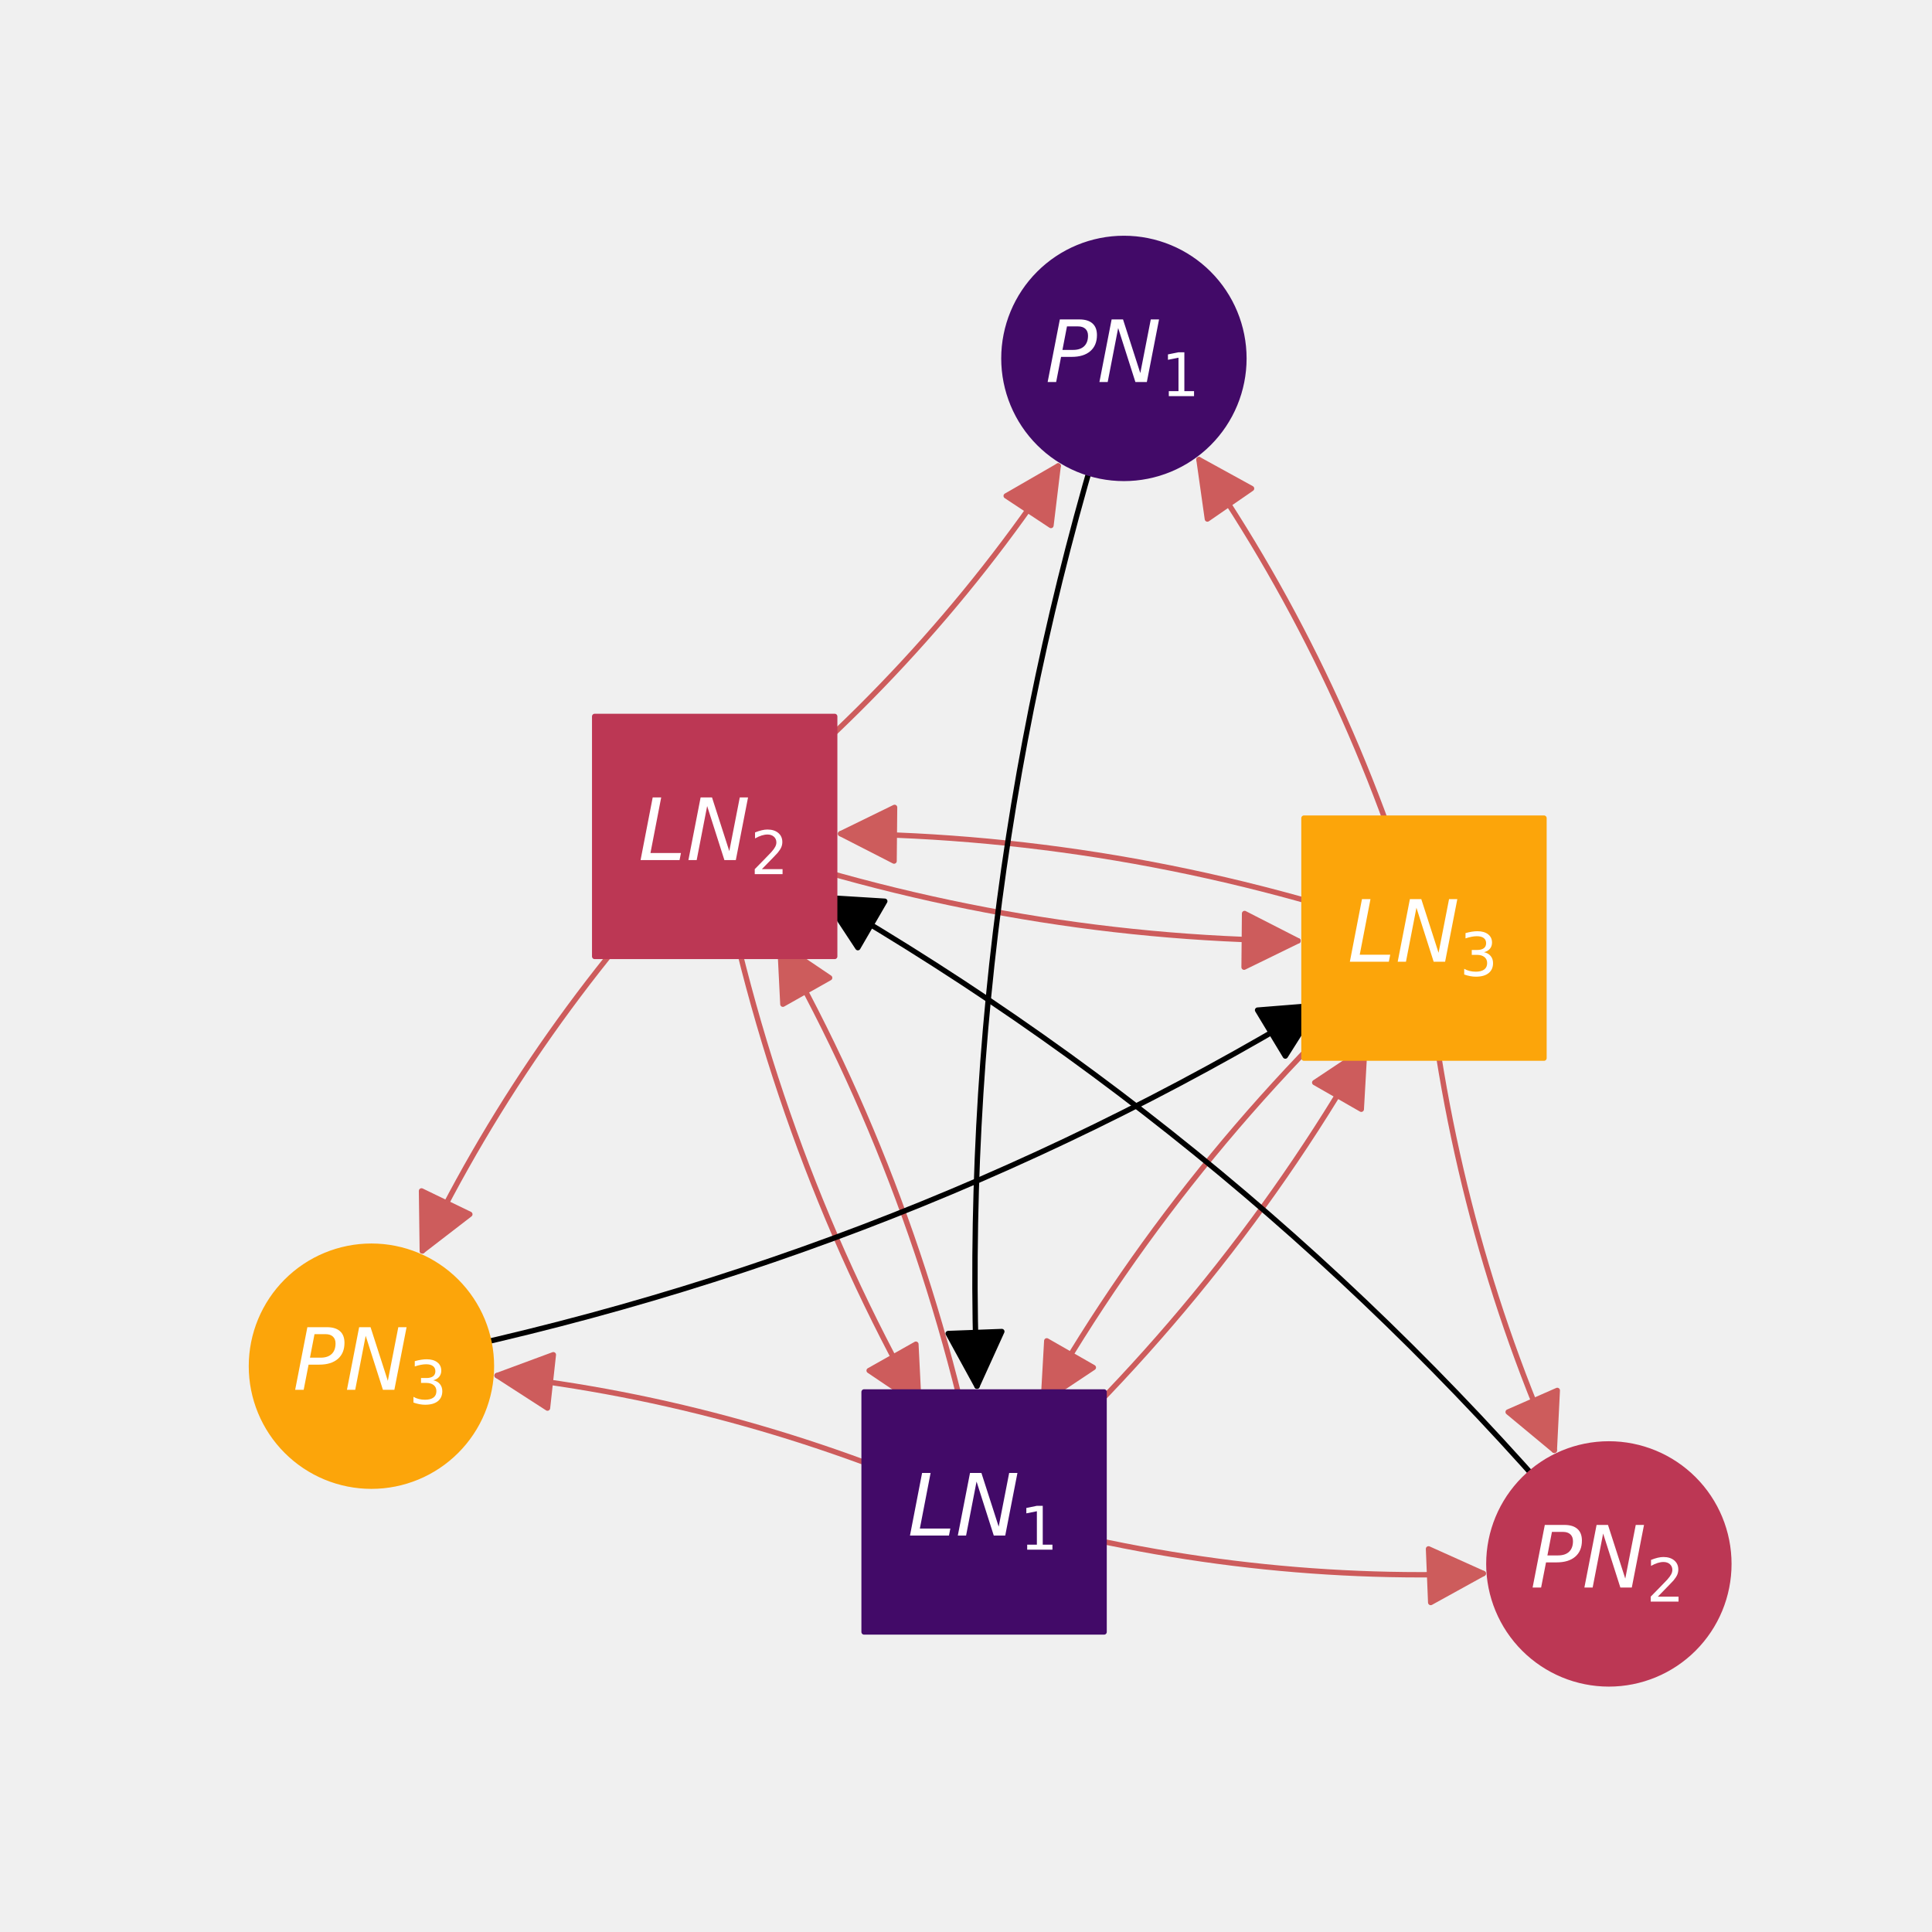
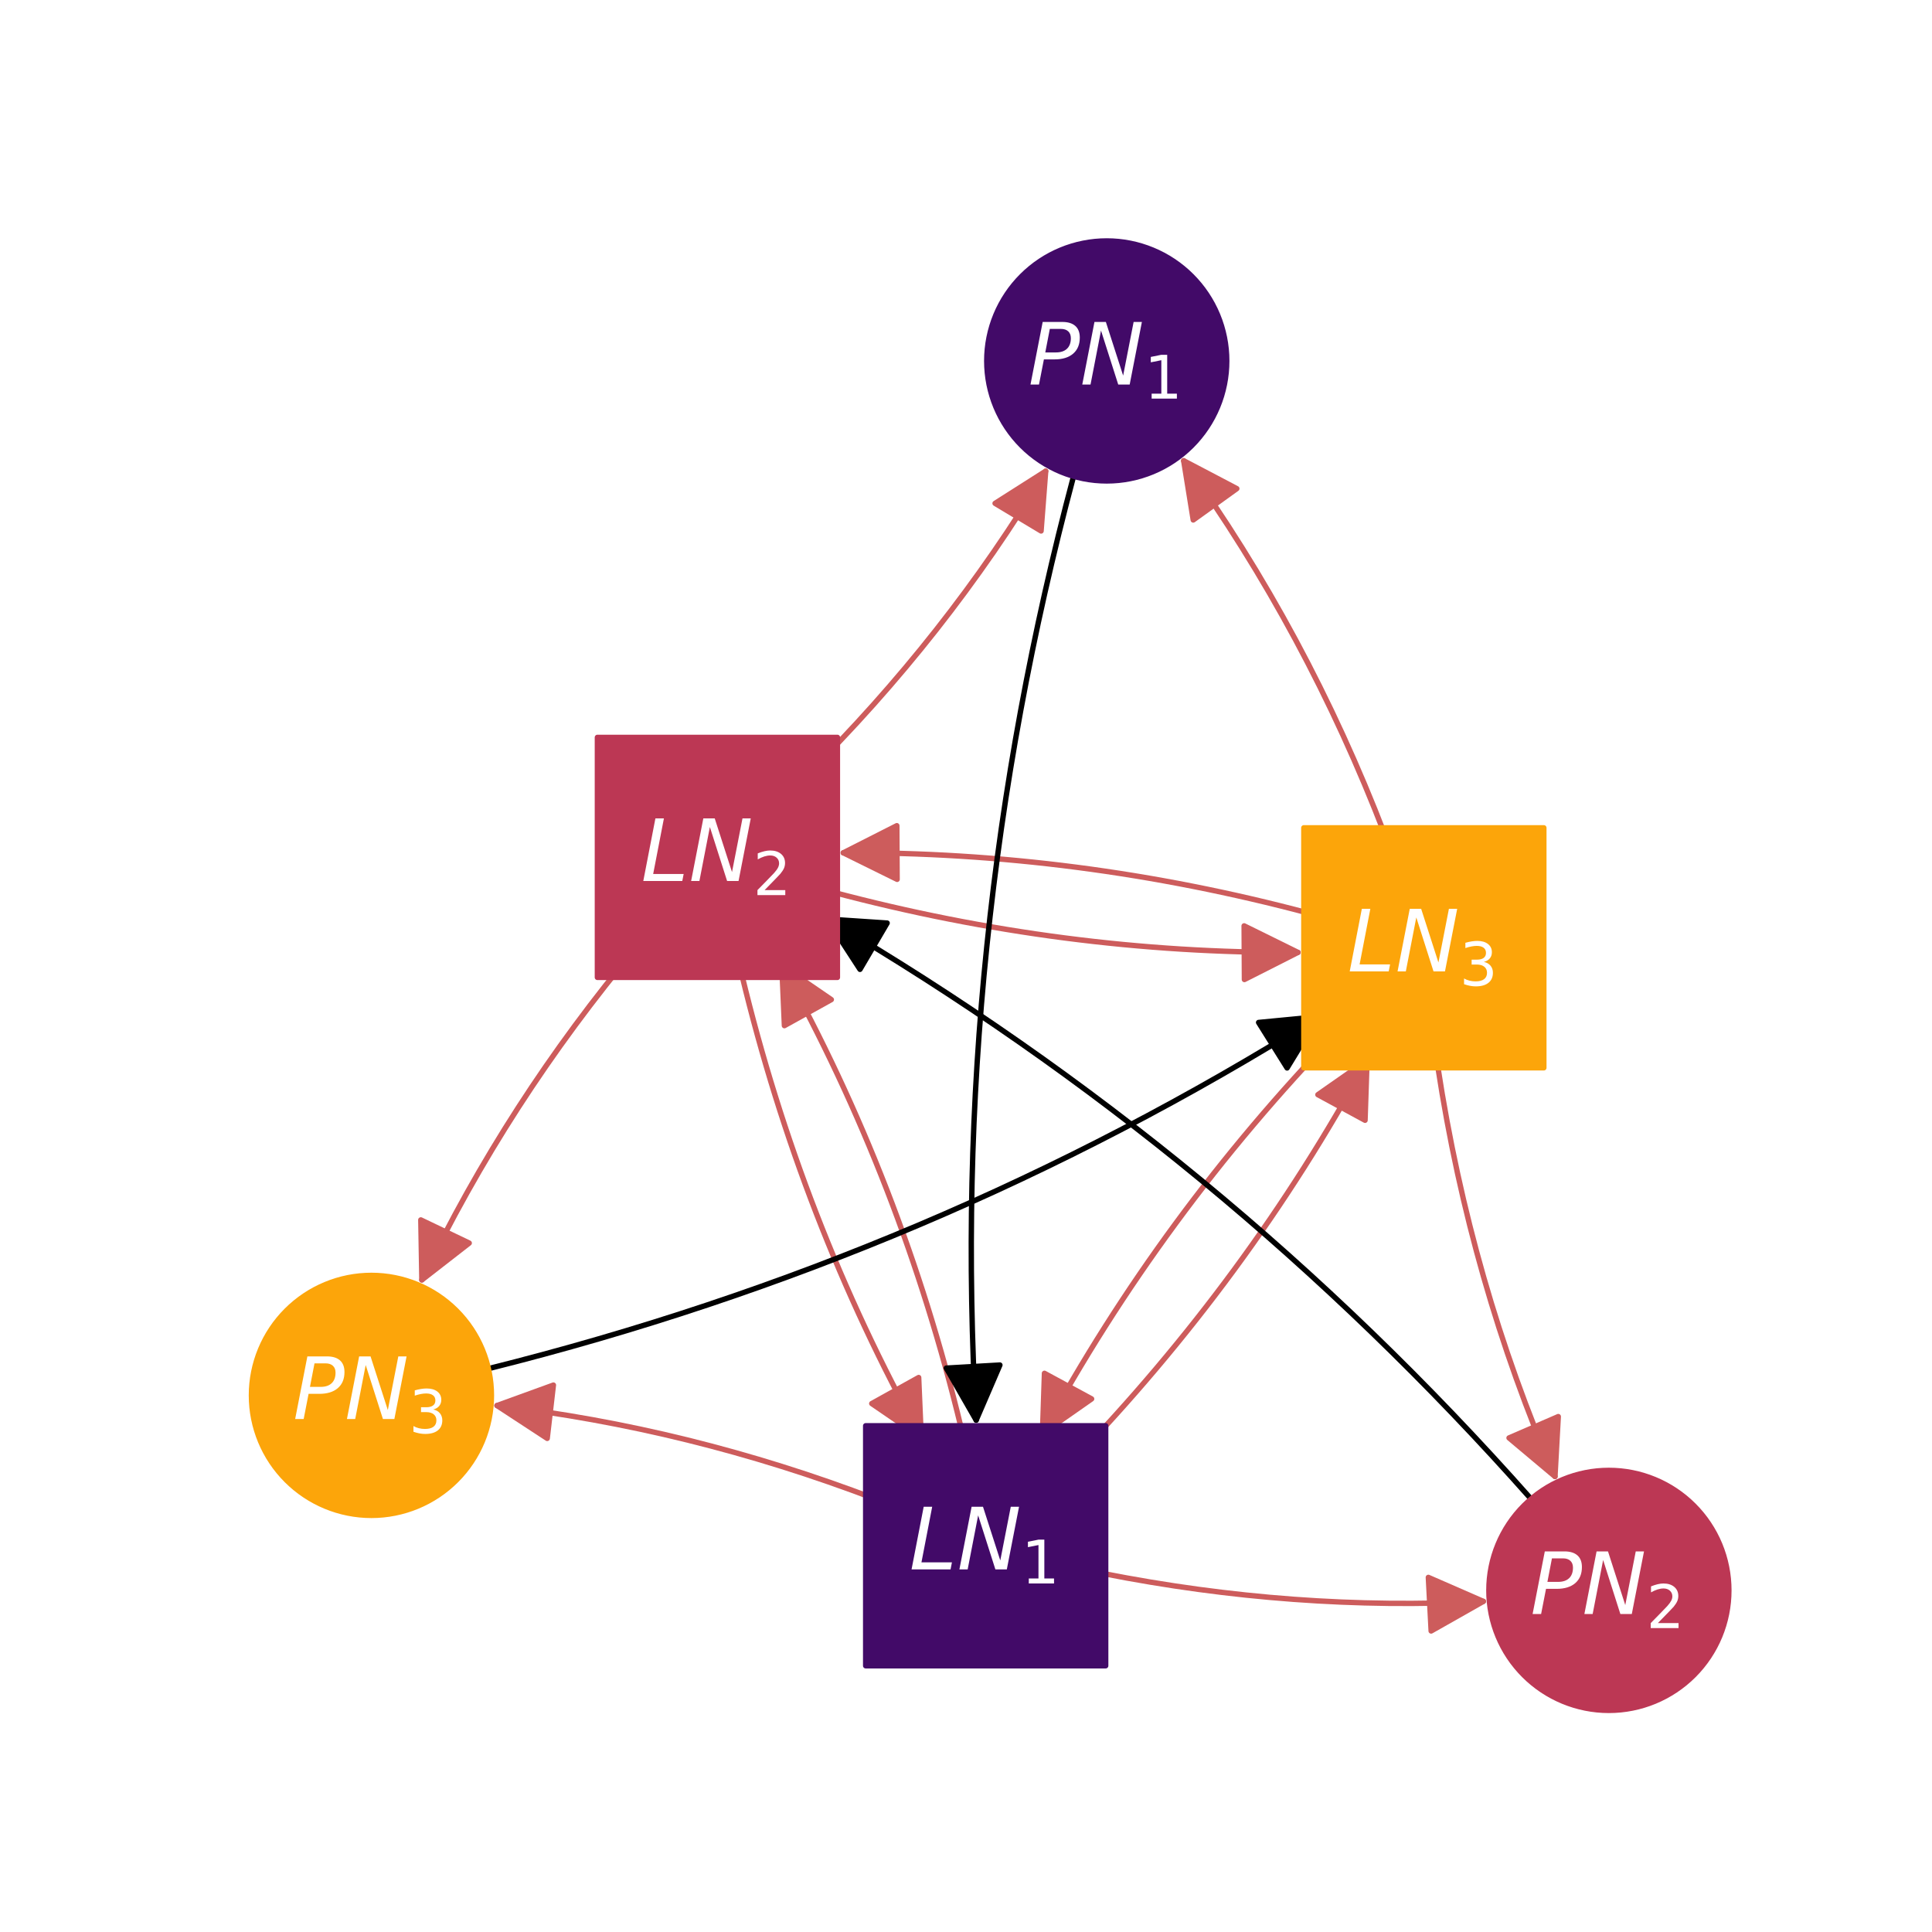
- <svg xmlns="http://www.w3.org/2000/svg" xmlns:xlink="http://www.w3.org/1999/xlink" height="360pt" version="1.1" viewBox="0 0 360 360" width="360pt">
+ <svg xmlns="http://www.w3.org/2000/svg" xmlns:xlink="http://www.w3.org/1999/xlink" width="360pt" height="360pt" viewBox="0 0 360 360" version="1.1">
  <defs>
-     <style type="text/css">*{stroke-linecap:butt;stroke-linejoin:round;}</style>
+     <style type="text/css">*{stroke-linejoin: round; stroke-linecap: butt}</style>
  </defs>
  <g id="figure_1">
    <g id="patch_1">
-       <path d="M 0 360  L 360 360  L 360 0  L 0 0  z " style="fill:none;" />
+       <path d="M 0 360  L 360 360  L 360 0  L 0 0  z " style="fill: #ffffff" />
    </g>
    <g id="axes_1">
      <g id="patch_2">
-         <path clip-path="url(#p214174131c)" d="M 183.37 281.73  Q 229.797 295.1 276.38 293.198  " style="fill:none;stroke:#cd5c5c;stroke-linecap:round;" />
-         <path clip-path="url(#p214174131c)" d="M 266.184 288.61  L 276.38 293.198  L 266.592 298.602  L 266.184 288.61  z " style="fill:#cd5c5c;stroke:#cd5c5c;stroke-linecap:round;" />
+         <path d="M 205.429 293.176  Q 241.152 300.232 276.399 298.396  " clip-path="url(#p8480ff51cb)" style="fill: none; stroke: #cd5c5c; stroke-linecap: round" />
+         <path d="M 266.152 293.923  L 276.399 298.396  L 266.672 303.909  z " clip-path="url(#p8480ff51cb)" style="fill: #cd5c5c; stroke: #cd5c5c; stroke-linecap: round" />
      </g>
      <g id="patch_3">
-         <path clip-path="url(#p214174131c)" d="M 183.37 281.73  Q 139.231 261.435 92.623 256.313  " style="fill:none;stroke:#cd5c5c;stroke-linecap:round;" />
-         <path clip-path="url(#p214174131c)" d="M 102.017 262.375  L 92.623 256.313  L 103.109 252.435  L 102.017 262.375  z " style="fill:#cd5c5c;stroke:#cd5c5c;stroke-linecap:round;" />
+         <path d="M 163.084 279.299  Q 128.388 266.059 92.61 261.903  " clip-path="url(#p8480ff51cb)" style="fill: none; stroke: #cd5c5c; stroke-linecap: round" />
+         <path d="M 101.966 268.024  L 92.61 261.903  L 103.12 258.09  z " clip-path="url(#p8480ff51cb)" style="fill: #cd5c5c; stroke: #cd5c5c; stroke-linecap: round" />
      </g>
      <g id="patch_4">
-         <path clip-path="url(#p214174131c)" d="M 183.37 281.73  Q 172.895 224.834 145.321 175.949  " style="fill:none;stroke:#cd5c5c;stroke-linecap:round;" />
-         <path clip-path="url(#p214174131c)" d="M 145.879 187.116  L 145.321 175.949  L 154.589 182.203  L 145.879 187.116  z " style="fill:#cd5c5c;stroke:#cd5c5c;stroke-linecap:round;" />
+         <path d="M 179.111 266.139  Q 168.049 220.244 145.681 179.945  " clip-path="url(#p8480ff51cb)" style="fill: none; stroke: #cd5c5c; stroke-linecap: round" />
+         <path d="M 146.162 191.115  L 145.681 179.945  L 154.905 186.262  z " clip-path="url(#p8480ff51cb)" style="fill: #cd5c5c; stroke: #cd5c5c; stroke-linecap: round" />
      </g>
      <g id="patch_5">
-         <path clip-path="url(#p214174131c)" d="M 183.37 281.73  Q 226.585 243.876 254.288 195.528  " style="fill:none;stroke:#cd5c5c;stroke-linecap:round;" />
-         <path clip-path="url(#p214174131c)" d="M 244.978 201.718  L 254.288 195.528  L 253.655 206.69  L 244.978 201.718  z " style="fill:#cd5c5c;stroke:#cd5c5c;stroke-linecap:round;" />
+         <path d="M 199.69 272.435  Q 232.641 238.296 254.733 197.573  " clip-path="url(#p8480ff51cb)" style="fill: none; stroke: #cd5c5c; stroke-linecap: round" />
+         <path d="M 245.569 203.978  L 254.733 197.573  L 254.359 208.747  z " clip-path="url(#p8480ff51cb)" style="fill: #cd5c5c; stroke: #cd5c5c; stroke-linecap: round" />
      </g>
      <g id="patch_6">
-         <path clip-path="url(#p214174131c)" d="M 133.172 155.858  Q 171.35 125.896 197.174 86.818  " style="fill:none;stroke:#cd5c5c;stroke-linecap:round;" />
-         <path clip-path="url(#p214174131c)" d="M 187.489 92.404  L 197.174 86.818  L 195.832 97.918  L 187.489 92.404  z " style="fill:#cd5c5c;stroke:#cd5c5c;stroke-linecap:round;" />
+         <path d="M 150.117 144.61  Q 176.381 118.552 194.852 87.792  " clip-path="url(#p8480ff51cb)" style="fill: none; stroke: #cd5c5c; stroke-linecap: round" />
+         <path d="M 185.418 93.791  L 194.852 87.792  L 193.991 98.939  z " clip-path="url(#p8480ff51cb)" style="fill: #cd5c5c; stroke: #cd5c5c; stroke-linecap: round" />
      </g>
      <g id="patch_7">
-         <path clip-path="url(#p214174131c)" d="M 133.172 155.858  Q 99.174 190.756 78.691 233.089  " style="fill:none;stroke:#cd5c5c;stroke-linecap:round;" />
-         <path clip-path="url(#p214174131c)" d="M 87.547 226.265  L 78.691 233.089  L 78.545 221.909  L 87.547 226.265  z " style="fill:#cd5c5c;stroke:#cd5c5c;stroke-linecap:round;" />
+         <path d="M 118.717 176.378  Q 94.446 205.383 78.606 238.492  " clip-path="url(#p8480ff51cb)" style="fill: none; stroke: #cd5c5c; stroke-linecap: round" />
+         <path d="M 87.432 231.629  L 78.606 238.492  L 78.412 227.313  z " clip-path="url(#p8480ff51cb)" style="fill: #cd5c5c; stroke: #cd5c5c; stroke-linecap: round" />
      </g>
      <g id="patch_8">
-         <path clip-path="url(#p214174131c)" d="M 133.172 155.858  Q 143.648 212.754 171.221 261.639  " style="fill:none;stroke:#cd5c5c;stroke-linecap:round;" />
-         <path clip-path="url(#p214174131c)" d="M 170.663 250.472  L 171.221 261.639  L 161.953 255.385  L 170.663 250.472  z " style="fill:#cd5c5c;stroke:#cd5c5c;stroke-linecap:round;" />
+         <path d="M 138.235 181.655  Q 149.297 227.55 171.664 267.849  " clip-path="url(#p8480ff51cb)" style="fill: none; stroke: #cd5c5c; stroke-linecap: round" />
+         <path d="M 171.183 256.679  L 171.664 267.849  L 162.44 261.532  z " clip-path="url(#p8480ff51cb)" style="fill: #cd5c5c; stroke: #cd5c5c; stroke-linecap: round" />
      </g>
      <g id="patch_9">
-         <path clip-path="url(#p214174131c)" d="M 133.172 155.858  Q 186.756 174.8 241.863 175.311  " style="fill:none;stroke:#cd5c5c;stroke-linecap:round;" />
-         <path clip-path="url(#p214174131c)" d="M 231.91 170.219  L 241.863 175.311  L 231.817 180.218  L 231.91 170.219  z " style="fill:#cd5c5c;stroke:#cd5c5c;stroke-linecap:round;" />
+         <path d="M 155.092 166.212  Q 198.28 177.702 241.851 177.466  " clip-path="url(#p8480ff51cb)" style="fill: none; stroke: #cd5c5c; stroke-linecap: round" />
+         <path d="M 231.824 172.52  L 241.851 177.466  L 231.878 182.52  z " clip-path="url(#p8480ff51cb)" style="fill: #cd5c5c; stroke: #cd5c5c; stroke-linecap: round" />
      </g>
      <g id="patch_10">
-         <path clip-path="url(#p214174131c)" d="M 265.336 174.807  Q 251.294 126.018 223.411 85.643  " style="fill:none;stroke:#cd5c5c;stroke-linecap:round;" />
-         <path clip-path="url(#p214174131c)" d="M 224.979 96.713  L 223.411 85.643  L 233.208 91.03  L 224.979 96.713  z " style="fill:#cd5c5c;stroke:#cd5c5c;stroke-linecap:round;" />
+         <path d="M 258.015 155.473  Q 243.511 117.751 220.562 85.851  " clip-path="url(#p8480ff51cb)" style="fill: none; stroke: #cd5c5c; stroke-linecap: round" />
+         <path d="M 222.343 96.889  L 220.562 85.851  L 230.461 91.049  z " clip-path="url(#p8480ff51cb)" style="fill: #cd5c5c; stroke: #cd5c5c; stroke-linecap: round" />
      </g>
      <g id="patch_11">
-         <path clip-path="url(#p214174131c)" d="M 265.336 174.807  Q 269.892 225.349 289.622 270.251  " style="fill:none;stroke:#cd5c5c;stroke-linecap:round;" />
-         <path clip-path="url(#p214174131c)" d="M 290.177 259.085  L 289.622 270.251  L 281.022 263.108  L 290.177 259.085  z " style="fill:#cd5c5c;stroke:#cd5c5c;stroke-linecap:round;" />
+         <path d="M 267.926 198.821  Q 274.066 238.923 289.75 275.123  " clip-path="url(#p8480ff51cb)" style="fill: none; stroke: #cd5c5c; stroke-linecap: round" />
+         <path d="M 290.363 263.959  L 289.75 275.123  L 281.187 267.935  z " clip-path="url(#p8480ff51cb)" style="fill: #cd5c5c; stroke: #cd5c5c; stroke-linecap: round" />
      </g>
      <g id="patch_12">
-         <path clip-path="url(#p214174131c)" d="M 265.336 174.807  Q 222.121 212.661 194.418 261.009  " style="fill:none;stroke:#cd5c5c;stroke-linecap:round;" />
-         <path clip-path="url(#p214174131c)" d="M 203.728 254.819  L 194.418 261.009  L 195.051 249.847  L 203.728 254.819  z " style="fill:#cd5c5c;stroke:#cd5c5c;stroke-linecap:round;" />
+         <path d="M 249.288 192.208  Q 216.337 226.347 194.245 267.07  " clip-path="url(#p8480ff51cb)" style="fill: none; stroke: #cd5c5c; stroke-linecap: round" />
+         <path d="M 203.408 260.665  L 194.245 267.07  L 194.618 255.896  z " clip-path="url(#p8480ff51cb)" style="fill: #cd5c5c; stroke: #cd5c5c; stroke-linecap: round" />
      </g>
      <g id="patch_13">
-         <path clip-path="url(#p214174131c)" d="M 265.336 174.807  Q 211.752 155.864 156.645 155.353  " style="fill:none;stroke:#cd5c5c;stroke-linecap:round;" />
-         <path clip-path="url(#p214174131c)" d="M 166.598 160.446  L 156.645 155.353  L 166.691 150.446  L 166.598 160.446  z " style="fill:#cd5c5c;stroke:#cd5c5c;stroke-linecap:round;" />
+         <path d="M 243.896 170.162  Q 200.709 158.672 157.138 158.909  " clip-path="url(#p8480ff51cb)" style="fill: none; stroke: #cd5c5c; stroke-linecap: round" />
+         <path d="M 167.165 163.854  L 157.138 158.909  L 167.11 153.854  z " clip-path="url(#p8480ff51cb)" style="fill: #cd5c5c; stroke: #cd5c5c; stroke-linecap: round" />
      </g>
      <g id="patch_14">
-         <path clip-path="url(#p214174131c)" d="M 209.424 66.786  Q 178.411 160.994 182.051 258.291  " style="fill:none;stroke:#000000;stroke-linecap:round;" />
-         <path clip-path="url(#p214174131c)" d="M 186.674 248.111  L 182.051 258.291  L 176.681 248.484  L 186.674 248.111  z " style="stroke:#000000;stroke-linecap:round;" />
+         <path d="M 200.044 88.745  Q 176.813 175.792 181.896 264.623  " clip-path="url(#p8480ff51cb)" style="fill: none; stroke: #000000; stroke-linecap: round" />
+         <path d="M 186.317 254.353  L 181.896 264.623  L 176.333 254.925  z " clip-path="url(#p8480ff51cb)" style="stroke: #000000; stroke-linecap: round" />
      </g>
      <g id="patch_15">
-         <path clip-path="url(#p214174131c)" d="M 299.789 291.414  Q 237.183 215.626 153.705 167.243  " style="fill:none;stroke:#000000;stroke-linecap:round;" />
-         <path clip-path="url(#p214174131c)" d="M 159.849 176.584  L 153.705 167.243  L 164.864 167.932  L 159.849 176.584  z " style="stroke:#000000;stroke-linecap:round;" />
+         <path d="M 285.299 279.315  Q 227.882 214.494 154.15 171.253  " clip-path="url(#p8480ff51cb)" style="fill: none; stroke: #000000; stroke-linecap: round" />
+         <path d="M 160.247 180.625  L 154.15 171.253  L 165.306 171.999  z " clip-path="url(#p8480ff51cb)" style="stroke: #000000; stroke-linecap: round" />
      </g>
      <g id="patch_16">
-         <path clip-path="url(#p214174131c)" d="M 69.211 254.569  Q 164.226 236.407 245.476 187.33  " style="fill:none;stroke:#000000;stroke-linecap:round;" />
-         <path clip-path="url(#p214174131c)" d="M 234.331 188.221  L 245.476 187.33  L 239.501 196.781  L 234.331 188.221  z " style="stroke:#000000;stroke-linecap:round;" />
+         <path d="M 91.01 255.029  Q 174.055 234.289 245.652 189.452  " clip-path="url(#p8480ff51cb)" style="fill: none; stroke: #000000; stroke-linecap: round" />
+         <path d="M 234.523 190.522  L 245.652 189.452  L 239.831 198.997  z " clip-path="url(#p8480ff51cb)" style="stroke: #000000; stroke-linecap: round" />
      </g>
      <g id="PathCollection_1">
        <defs>
-           <path d="M 0 22.361  C 5.93 22.361 11.618 20.005 15.811 15.811  C 20.005 11.618 22.361 5.93 22.361 -0  C 22.361 -5.93 20.005 -11.618 15.811 -15.811  C 11.618 -20.005 5.93 -22.361 0 -22.361  C -5.93 -22.361 -11.618 -20.005 -15.811 -15.811  C -20.005 -11.618 -22.361 -5.93 -22.361 0  C -22.361 5.93 -20.005 11.618 -15.811 15.811  C -11.618 20.005 -5.93 22.361 0 22.361  z " id="C0_0_73551fa5f6" />
+           <path id="C0_0_d36f7c550b" d="M 0 22.361  C 5.93 22.361 11.618 20.005 15.811 15.811  C 20.005 11.618 22.361 5.93 22.361 -0  C 22.361 -5.93 20.005 -11.618 15.811 -15.811  C 11.618 -20.005 5.93 -22.361 0 -22.361  C -5.93 -22.361 -11.618 -20.005 -15.811 -15.811  C -20.005 -11.618 -22.361 -5.93 -22.361 0  C -22.361 5.93 -20.005 11.618 -15.811 15.811  C -11.618 20.005 -5.93 22.361 0 22.361  z " />
        </defs>
-         <g clip-path="url(#p214174131c)">
-           <use style="fill:#420a68;stroke:#420a68;" x="209.424" xlink:href="#C0_0_73551fa5f6" y="66.786" />
+         <g clip-path="url(#p8480ff51cb)">
+           <use xlink:href="#C0_0_d36f7c550b" x="206.226" y="67.255" style="fill: #420a68; stroke: #420a68" />
        </g>
-         <g clip-path="url(#p214174131c)">
-           <use style="fill:#bc3754;stroke:#bc3754;" x="299.789" xlink:href="#C0_0_73551fa5f6" y="291.414" />
+         <g clip-path="url(#p8480ff51cb)">
+           <use xlink:href="#C0_0_d36f7c550b" x="299.789" y="296.345" style="fill: #bc3754; stroke: #bc3754" />
        </g>
-         <g clip-path="url(#p214174131c)">
-           <use style="fill:#fca50a;stroke:#fca50a;" x="69.211" xlink:href="#C0_0_73551fa5f6" y="254.569" />
+         <g clip-path="url(#p8480ff51cb)">
+           <use xlink:href="#C0_0_d36f7c550b" x="69.211" y="260.01" style="fill: #fca50a; stroke: #fca50a" />
        </g>
      </g>
      <g id="PathCollection_2">
-         <path clip-path="url(#p214174131c)" d="M 161.01 304.091  L 205.731 304.091  L 205.731 259.37  L 161.01 259.37  z " style="fill:#420a68;stroke:#420a68;" />
-         <path clip-path="url(#p214174131c)" d="M 110.811 178.218  L 155.533 178.218  L 155.533 133.497  L 110.811 133.497  z " style="fill:#bc3754;stroke:#bc3754;" />
-         <path clip-path="url(#p214174131c)" d="M 242.975 197.167  L 287.696 197.167  L 287.696 152.446  L 242.975 152.446  z " style="fill:#fca50a;stroke:#fca50a;" />
+         <path d="M 161.306 310.392  L 206.028 310.392  L 206.028 265.671  L 161.306 265.671  z " clip-path="url(#p8480ff51cb)" style="fill: #420a68; stroke: #420a68" />
+         <path d="M 111.317 182.123  L 156.039 182.123  L 156.039 137.402  L 111.317 137.402  z " clip-path="url(#p8480ff51cb)" style="fill: #bc3754; stroke: #bc3754" />
+         <path d="M 242.95 198.972  L 287.671 198.972  L 287.671 154.251  L 242.95 154.251  z " clip-path="url(#p8480ff51cb)" style="fill: #fca50a; stroke: #fca50a" />
      </g>
      <g id="text_1">
-         <g clip-path="url(#p214174131c)">
-           <g style="fill:#ffffff;" transform="translate(194.7835 71.20095)scale(0.16 -0.16)">
+         <g clip-path="url(#p8480ff51cb)">
+           <g style="fill: #ffffff" transform="translate(191.586 71.66954) scale(0.16 -0.16)">
            <defs>
-               <path d="M 16.891 72.906  L 39.703 72.906  Q 49.656 72.906 54.875 68.266  Q 60.109 63.625 60.109 54.688  Q 60.109 42.672 52.391 35.984  Q 44.672 29.297 30.719 29.297  L 18.312 29.297  L 12.594 0  L 2.688 0  z M 25.203 64.797  L 19.922 37.406  L 32.328 37.406  Q 40.719 37.406 45.203 41.703  Q 49.703 46 49.703 54  Q 49.703 59.125 46.656 61.953  Q 43.609 64.797 38.094 64.797  z " id="DejaVuSans-Oblique-80" />
-               <path d="M 16.891 72.906  L 30.172 72.906  L 50.297 10.406  L 62.5 72.906  L 72.125 72.906  L 57.906 0  L 44.578 0  L 24.516 62.891  L 12.312 0  L 2.688 0  z " id="DejaVuSans-Oblique-78" />
-               <path d="M 12.406 8.297  L 28.516 8.297  L 28.516 63.922  L 10.984 60.406  L 10.984 69.391  L 28.422 72.906  L 38.281 72.906  L 38.281 8.297  L 54.391 8.297  L 54.391 0  L 12.406 0  z " id="DejaVuSans-49" />
+               <path id="DejaVuSans-Oblique-50" d="M 1081 4666  L 2541 4666  Q 3178 4666 3512 4369  Q 3847 4072 3847 3500  Q 3847 2731 3353 2303  Q 2859 1875 1966 1875  L 1172 1875  L 806 0  L 172 0  L 1081 4666  z M 1613 4147  L 1275 2394  L 2069 2394  Q 2606 2394 2893 2669  Q 3181 2944 3181 3456  Q 3181 3784 2986 3965  Q 2791 4147 2438 4147  L 1613 4147  z " transform="scale(0.015625)" />
+               <path id="DejaVuSans-Oblique-4e" d="M 1081 4666  L 1931 4666  L 3219 666  L 4000 4666  L 4616 4666  L 3706 0  L 2853 0  L 1569 4025  L 788 0  L 172 0  L 1081 4666  z " transform="scale(0.015625)" />
+               <path id="DejaVuSans-31" d="M 794 531  L 1825 531  L 1825 4091  L 703 3866  L 703 4441  L 1819 4666  L 2450 4666  L 2450 531  L 3481 531  L 3481 0  L 794 0  L 794 531  z " transform="scale(0.015625)" />
            </defs>
-             <use transform="translate(0 0.09375)" xlink:href="#DejaVuSans-Oblique-80" />
-             <use transform="translate(60.30273 0.09375)" xlink:href="#DejaVuSans-Oblique-78" />
-             <use transform="translate(135.1074 -16.3125)scale(0.7)" xlink:href="#DejaVuSans-49" />
+             <use xlink:href="#DejaVuSans-Oblique-50" transform="translate(0 0.09375)" />
+             <use xlink:href="#DejaVuSans-Oblique-4e" transform="translate(60.30273 0.09375)" />
+             <use xlink:href="#DejaVuSans-31" transform="translate(135.1074 -16.3125) scale(0.7)" />
          </g>
        </g>
      </g>
      <g id="text_2">
-         <g clip-path="url(#p214174131c)">
-           <g style="fill:#ffffff;" transform="translate(285.1493 295.829)scale(0.16 -0.16)">
+         <g clip-path="url(#p8480ff51cb)">
+           <g style="fill: #ffffff" transform="translate(285.1493 300.7605) scale(0.16 -0.16)">
            <defs>
-               <path d="M 19.188 8.297  L 53.609 8.297  L 53.609 0  L 7.328 0  L 7.328 8.297  Q 12.938 14.109 22.625 23.891  Q 32.328 33.688 34.812 36.531  Q 39.547 41.844 41.422 45.531  Q 43.312 49.219 43.312 52.781  Q 43.312 58.594 39.234 62.25  Q 35.156 65.922 28.609 65.922  Q 23.969 65.922 18.812 64.312  Q 13.672 62.703 7.812 59.422  L 7.812 69.391  Q 13.766 71.781 18.938 73  Q 24.125 74.219 28.422 74.219  Q 39.75 74.219 46.484 68.547  Q 53.219 62.891 53.219 53.422  Q 53.219 48.922 51.531 44.891  Q 49.859 40.875 45.406 35.406  Q 44.188 33.984 37.641 27.219  Q 31.109 20.453 19.188 8.297  z " id="DejaVuSans-50" />
+               <path id="DejaVuSans-32" d="M 1228 531  L 3431 531  L 3431 0  L 469 0  L 469 531  Q 828 903 1448 1529  Q 2069 2156 2228 2338  Q 2531 2678 2651 2914  Q 2772 3150 2772 3378  Q 2772 3750 2511 3984  Q 2250 4219 1831 4219  Q 1534 4219 1204 4116  Q 875 4013 500 3803  L 500 4441  Q 881 4594 1212 4672  Q 1544 4750 1819 4750  Q 2544 4750 2975 4387  Q 3406 4025 3406 3419  Q 3406 3131 3298 2873  Q 3191 2616 2906 2266  Q 2828 2175 2409 1742  Q 1991 1309 1228 531  z " transform="scale(0.015625)" />
            </defs>
-             <use transform="translate(0 0.09375)" xlink:href="#DejaVuSans-Oblique-80" />
-             <use transform="translate(60.30273 0.09375)" xlink:href="#DejaVuSans-Oblique-78" />
-             <use transform="translate(135.1074 -16.3125)scale(0.7)" xlink:href="#DejaVuSans-50" />
+             <use xlink:href="#DejaVuSans-Oblique-50" transform="translate(0 0.09375)" />
+             <use xlink:href="#DejaVuSans-Oblique-4e" transform="translate(60.30273 0.09375)" />
+             <use xlink:href="#DejaVuSans-32" transform="translate(135.1074 -16.3125) scale(0.7)" />
          </g>
        </g>
      </g>
      <g id="text_3">
-         <g clip-path="url(#p214174131c)">
-           <g style="fill:#ffffff;" transform="translate(54.57074 258.9835)scale(0.16 -0.16)">
+         <g clip-path="url(#p8480ff51cb)">
+           <g style="fill: #ffffff" transform="translate(54.57074 264.4254) scale(0.16 -0.16)">
            <defs>
-               <path d="M 40.578 39.312  Q 47.656 37.797 51.625 33  Q 55.609 28.219 55.609 21.188  Q 55.609 10.406 48.188 4.484  Q 40.766 -1.422 27.094 -1.422  Q 22.516 -1.422 17.656 -0.516  Q 12.797 0.391 7.625 2.203  L 7.625 11.719  Q 11.719 9.328 16.594 8.109  Q 21.484 6.891 26.812 6.891  Q 36.078 6.891 40.938 10.547  Q 45.797 14.203 45.797 21.188  Q 45.797 27.641 41.281 31.266  Q 36.766 34.906 28.719 34.906  L 20.219 34.906  L 20.219 43.016  L 29.109 43.016  Q 36.375 43.016 40.234 45.922  Q 44.094 48.828 44.094 54.297  Q 44.094 59.906 40.109 62.906  Q 36.141 65.922 28.719 65.922  Q 24.656 65.922 20.016 65.031  Q 15.375 64.156 9.812 62.312  L 9.812 71.094  Q 15.438 72.656 20.344 73.438  Q 25.25 74.219 29.594 74.219  Q 40.828 74.219 47.359 69.109  Q 53.906 64.016 53.906 55.328  Q 53.906 49.266 50.438 45.094  Q 46.969 40.922 40.578 39.312  z " id="DejaVuSans-51" />
+               <path id="DejaVuSans-33" d="M 2597 2516  Q 3050 2419 3304 2112  Q 3559 1806 3559 1356  Q 3559 666 3084 287  Q 2609 -91 1734 -91  Q 1441 -91 1130 -33  Q 819 25 488 141  L 488 750  Q 750 597 1062 519  Q 1375 441 1716 441  Q 2309 441 2620 675  Q 2931 909 2931 1356  Q 2931 1769 2642 2001  Q 2353 2234 1838 2234  L 1294 2234  L 1294 2753  L 1863 2753  Q 2328 2753 2575 2939  Q 2822 3125 2822 3475  Q 2822 3834 2567 4026  Q 2313 4219 1838 4219  Q 1578 4219 1281 4162  Q 984 4106 628 3988  L 628 4550  Q 988 4650 1302 4700  Q 1616 4750 1894 4750  Q 2613 4750 3031 4423  Q 3450 4097 3450 3541  Q 3450 3153 3228 2886  Q 3006 2619 2597 2516  z " transform="scale(0.015625)" />
            </defs>
-             <use transform="translate(0 0.09375)" xlink:href="#DejaVuSans-Oblique-80" />
-             <use transform="translate(60.30273 0.09375)" xlink:href="#DejaVuSans-Oblique-78" />
-             <use transform="translate(135.1074 -16.3125)scale(0.7)" xlink:href="#DejaVuSans-51" />
+             <use xlink:href="#DejaVuSans-Oblique-50" transform="translate(0 0.09375)" />
+             <use xlink:href="#DejaVuSans-Oblique-4e" transform="translate(60.30273 0.09375)" />
+             <use xlink:href="#DejaVuSans-33" transform="translate(135.1074 -16.3125) scale(0.7)" />
          </g>
        </g>
      </g>
      <g id="text_4">
-         <g clip-path="url(#p214174131c)">
-           <g style="fill:#ffffff;" transform="translate(169.1304 286.1453)scale(0.16 -0.16)">
+         <g clip-path="url(#p8480ff51cb)">
+           <g style="fill: #ffffff" transform="translate(169.4272 292.4463) scale(0.16 -0.16)">
            <defs>
-               <path d="M 16.797 72.906  L 26.703 72.906  L 14.203 8.203  L 49.703 8.203  L 48.094 0  L 2.688 0  z " id="DejaVuSans-Oblique-76" />
+               <path id="DejaVuSans-Oblique-4c" d="M 1075 4666  L 1709 4666  L 909 525  L 3181 525  L 3078 0  L 172 0  L 1075 4666  z " transform="scale(0.015625)" />
            </defs>
-             <use transform="translate(0 0.09375)" xlink:href="#DejaVuSans-Oblique-76" />
-             <use transform="translate(55.71289 0.09375)" xlink:href="#DejaVuSans-Oblique-78" />
-             <use transform="translate(130.5176 -16.3125)scale(0.7)" xlink:href="#DejaVuSans-49" />
+             <use xlink:href="#DejaVuSans-Oblique-4c" transform="translate(0 0.09375)" />
+             <use xlink:href="#DejaVuSans-Oblique-4e" transform="translate(55.71289 0.09375)" />
+             <use xlink:href="#DejaVuSans-31" transform="translate(130.5176 -16.3125) scale(0.7)" />
          </g>
        </g>
      </g>
      <g id="text_5">
-         <g clip-path="url(#p214174131c)">
-           <g style="fill:#ffffff;" transform="translate(118.932 160.2727)scale(0.16 -0.16)">
-             <use transform="translate(0 0.09375)" xlink:href="#DejaVuSans-Oblique-76" />
-             <use transform="translate(55.71289 0.09375)" xlink:href="#DejaVuSans-Oblique-78" />
-             <use transform="translate(130.5176 -16.3125)scale(0.7)" xlink:href="#DejaVuSans-50" />
+         <g clip-path="url(#p8480ff51cb)">
+           <g style="fill: #ffffff" transform="translate(119.4381 164.1777) scale(0.16 -0.16)">
+             <use xlink:href="#DejaVuSans-Oblique-4c" transform="translate(0 0.09375)" />
+             <use xlink:href="#DejaVuSans-Oblique-4e" transform="translate(55.71289 0.09375)" />
+             <use xlink:href="#DejaVuSans-32" transform="translate(130.5176 -16.3125) scale(0.7)" />
          </g>
        </g>
      </g>
      <g id="text_6">
-         <g clip-path="url(#p214174131c)">
-           <g style="fill:#ffffff;" transform="translate(251.0957 179.2216)scale(0.16 -0.16)">
-             <use transform="translate(0 0.09375)" xlink:href="#DejaVuSans-Oblique-76" />
-             <use transform="translate(55.71289 0.09375)" xlink:href="#DejaVuSans-Oblique-78" />
-             <use transform="translate(130.5176 -16.3125)scale(0.7)" xlink:href="#DejaVuSans-51" />
+         <g clip-path="url(#p8480ff51cb)">
+           <g style="fill: #ffffff" transform="translate(251.0703 181.0266) scale(0.16 -0.16)">
+             <use xlink:href="#DejaVuSans-Oblique-4c" transform="translate(0 0.09375)" />
+             <use xlink:href="#DejaVuSans-Oblique-4e" transform="translate(55.71289 0.09375)" />
+             <use xlink:href="#DejaVuSans-33" transform="translate(130.5176 -16.3125) scale(0.7)" />
          </g>
        </g>
      </g>
    </g>
  </g>
  <defs>
-     <clipPath id="p214174131c">
-       <rect height="271.8" width="279" x="45" y="43.2" />
+     <clipPath id="p8480ff51cb">
+       <rect x="45" y="43.2" width="279" height="277.2" />
    </clipPath>
  </defs>
</svg>
